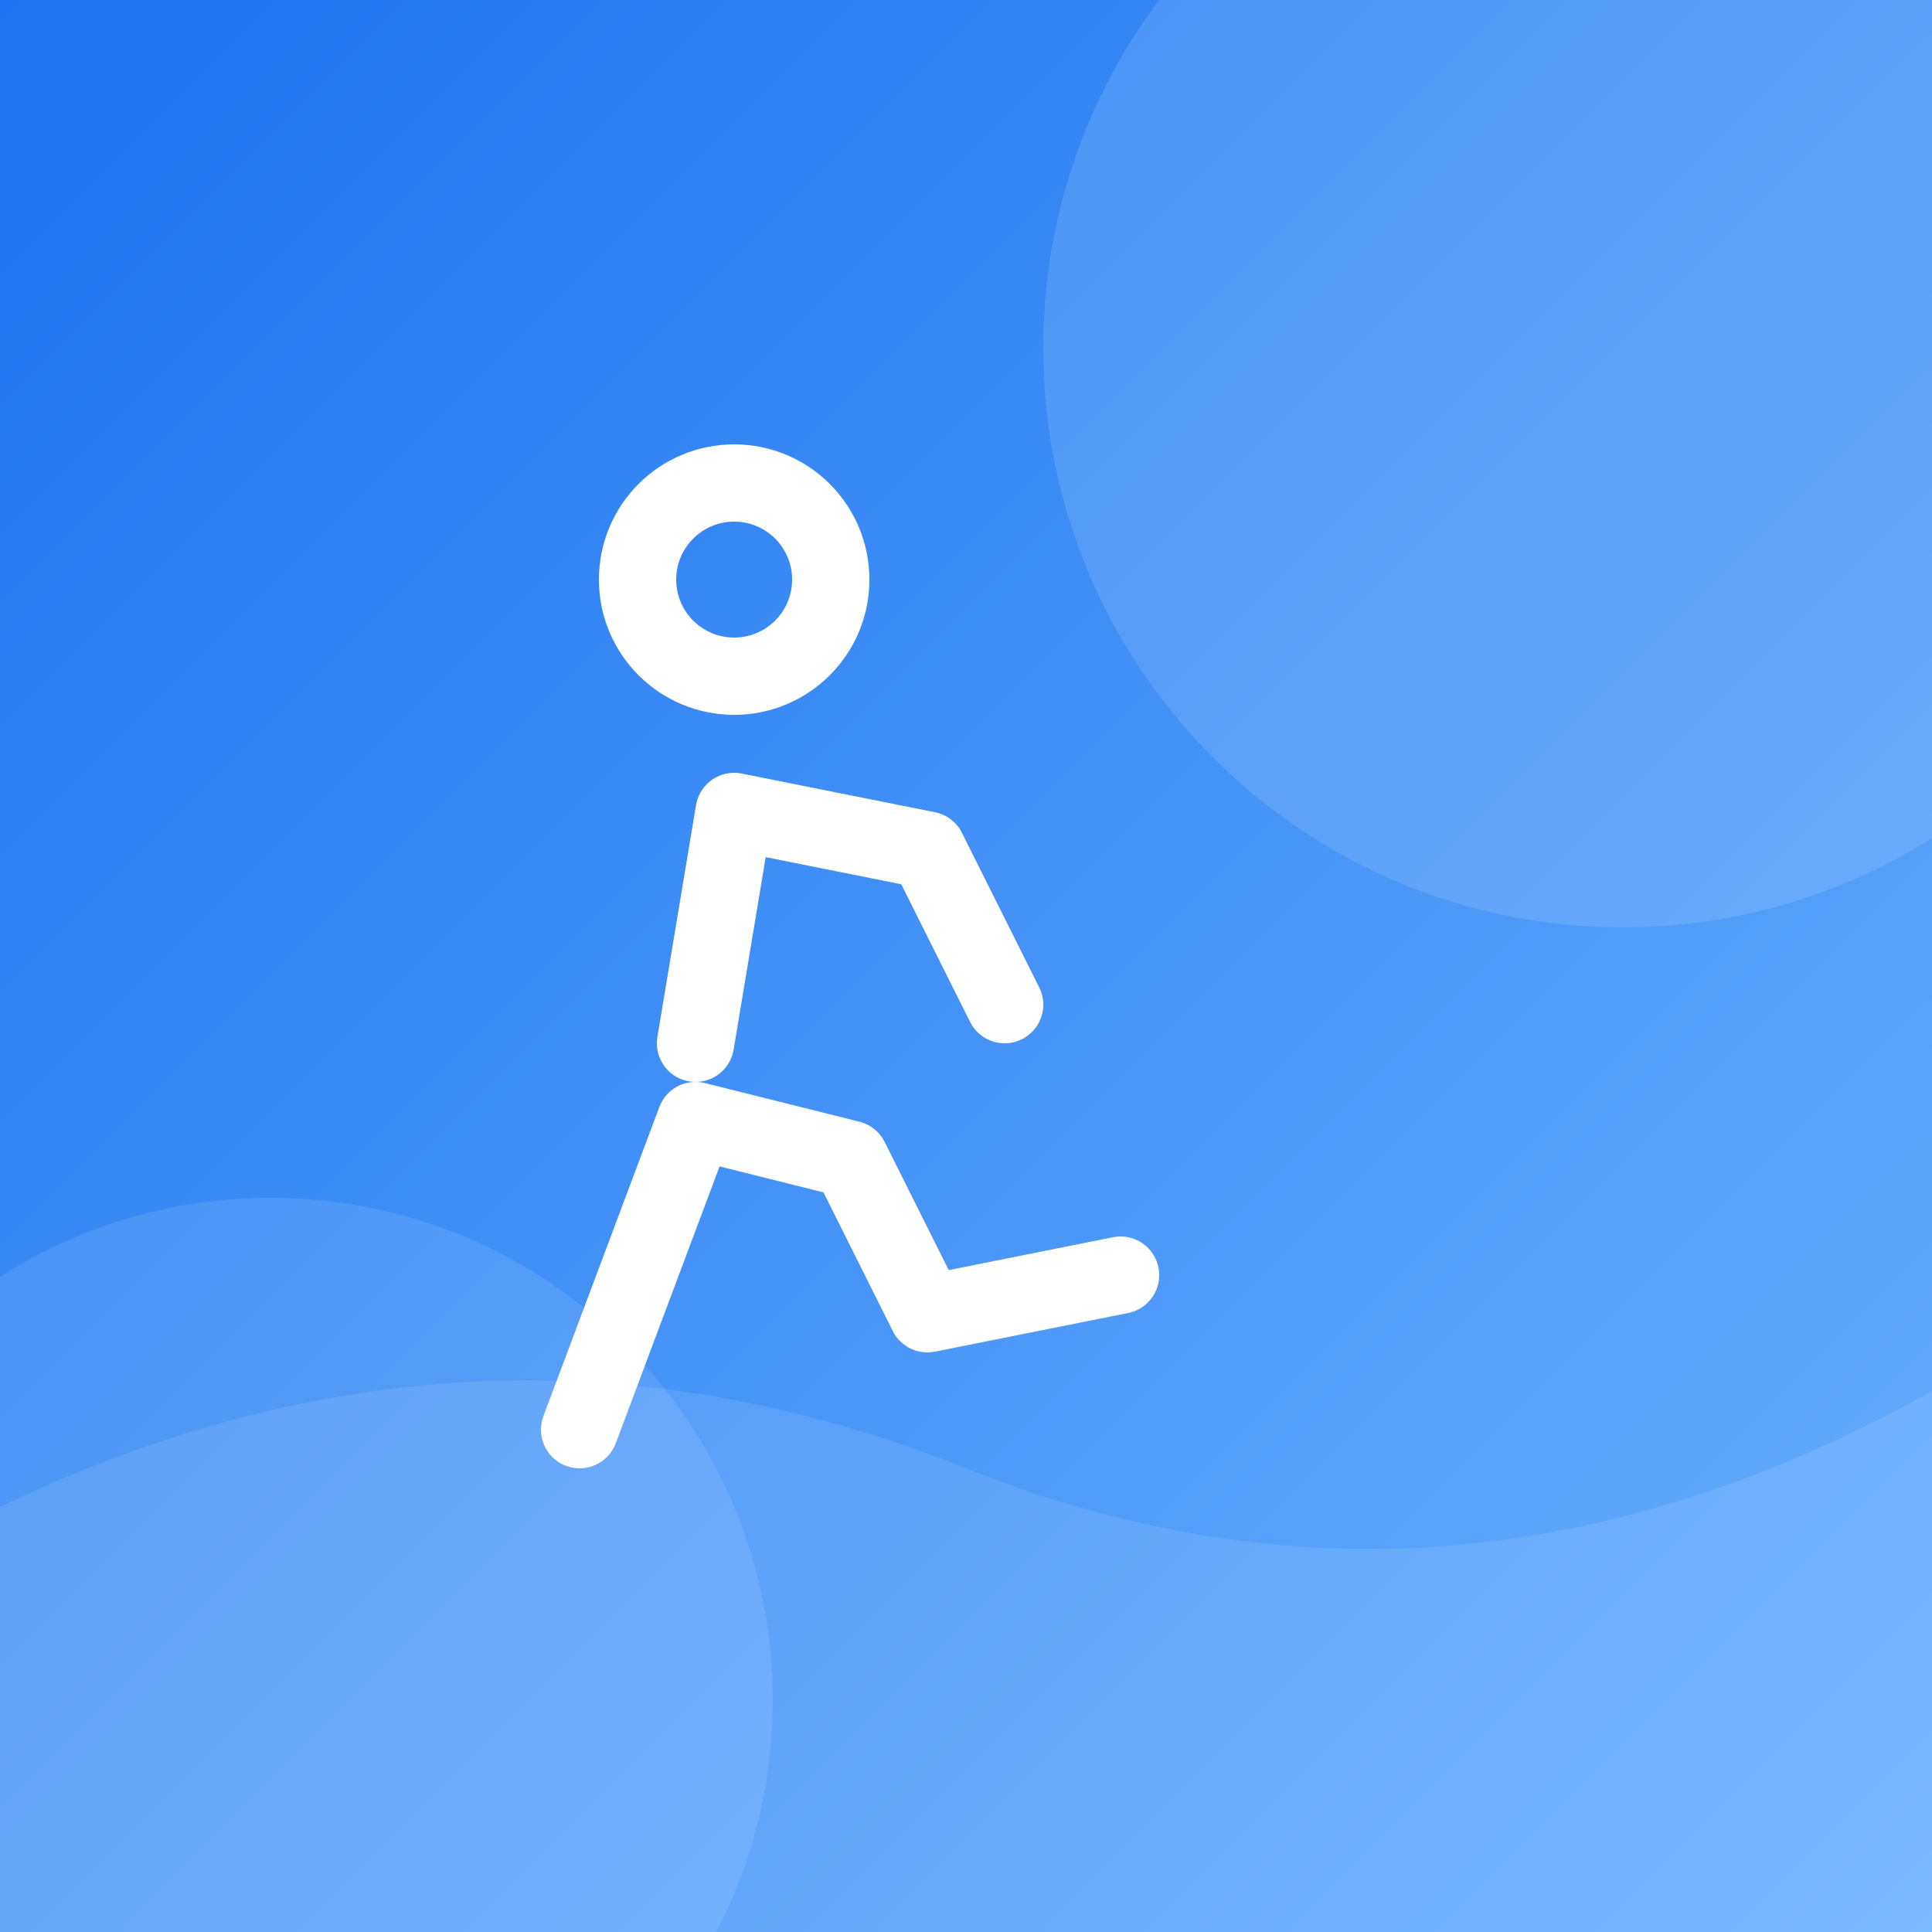
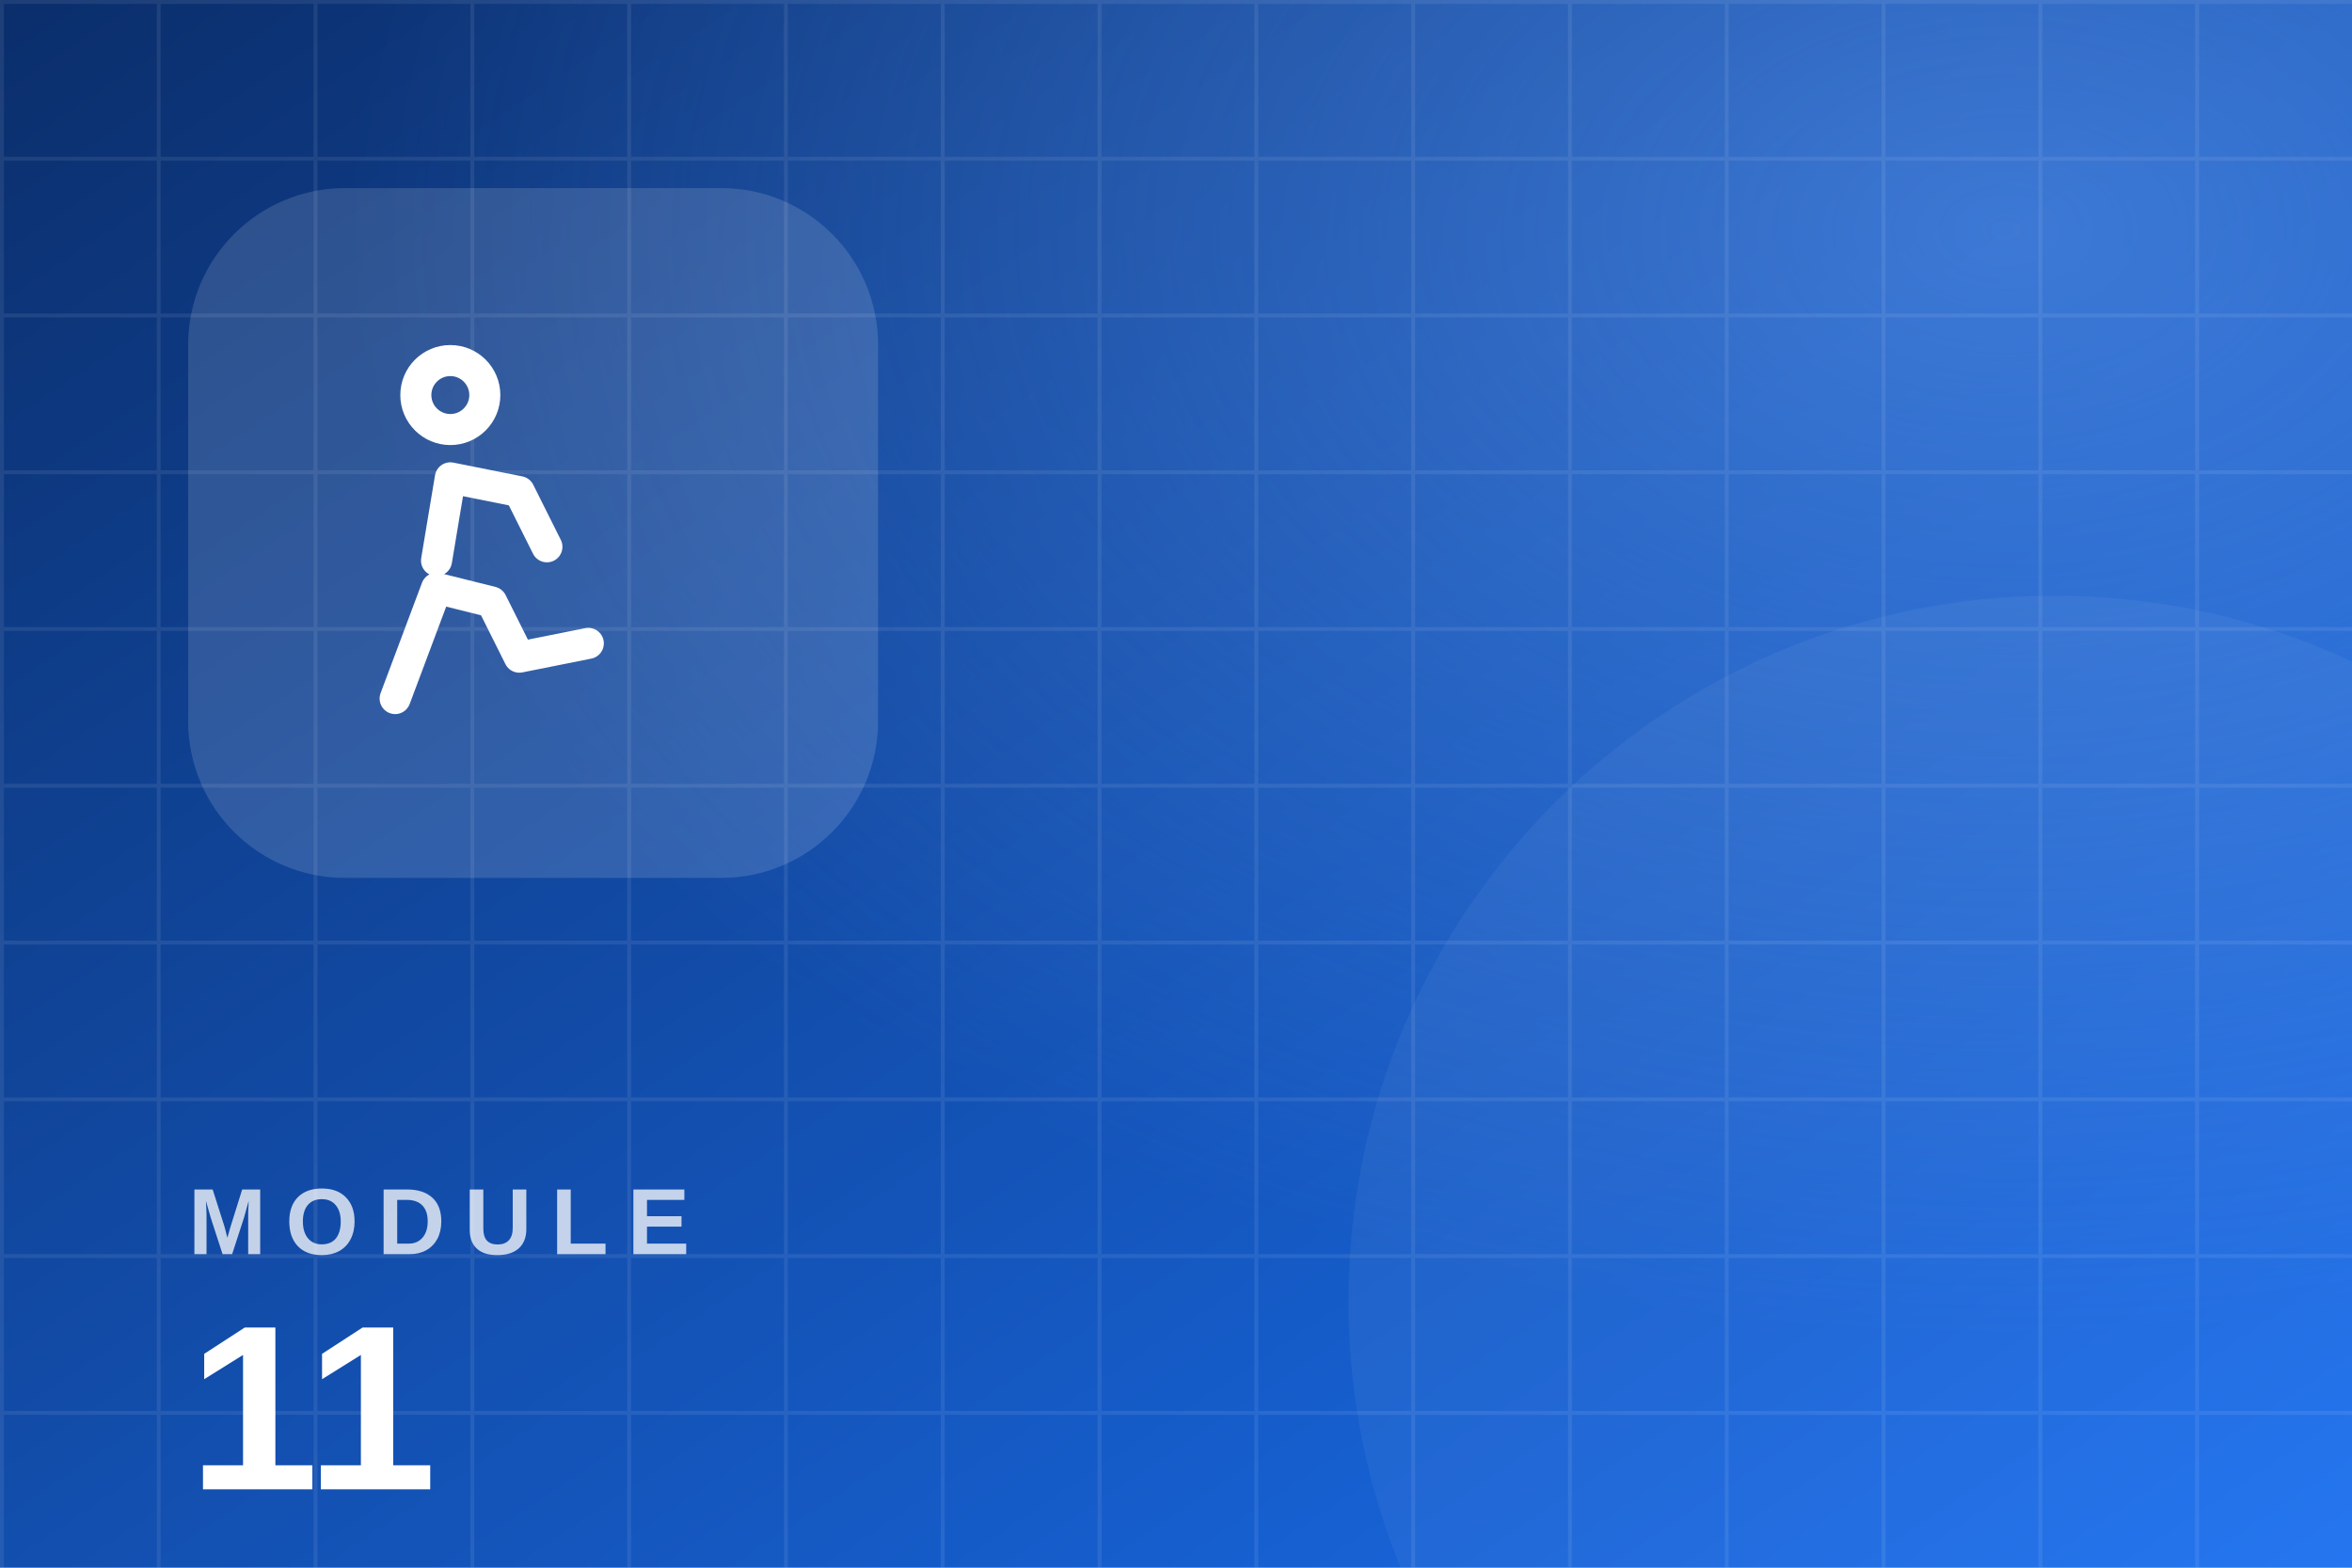
- <svg xmlns="http://www.w3.org/2000/svg" viewBox="0 0 100 100" preserveAspectRatio="xMidYMid slice">
+ <svg xmlns="http://www.w3.org/2000/svg" viewBox="0 0 300 200" preserveAspectRatio="xMidYMid slice">
  <defs>
    <linearGradient id="g" x1="0" y1="0" x2="1" y2="1">
-       <stop offset="0" stop-color="rgb(28,116,240)" />
-       <stop offset="1" stop-color="rgb(108,176,255)" />
+       <stop offset="0" stop-color="#0B2E6B" />
+       <stop offset="1" stop-color="#1A6FF0" />
    </linearGradient>
+     <pattern id="grid" width="20" height="20" patternUnits="userSpaceOnUse">
+       <path d="M20 0H0V20" fill="none" stroke="#fff" stroke-opacity=".08" stroke-width="1" />
+     </pattern>
+     <radialGradient id="glow" cx=".85" cy=".15" r=".7">
+       <stop offset="0" stop-color="#5F9BF5" stop-opacity=".55" />
+       <stop offset="1" stop-color="#5F9BF5" stop-opacity="0" />
+     </radialGradient>
  </defs>
-   <rect width="100" height="100" fill="url(#g)" />
-   <circle cx="84" cy="18" r="30" fill="#fff" opacity=".12" />
-   <circle cx="14" cy="88" r="26" fill="#fff" opacity=".10" />
-   <path d="M0 78 Q25 66 50 76 T100 72 V100 H0z" fill="#fff" opacity=".10" />
-   <g fill="none" stroke="#fff" stroke-width="4" stroke-linecap="round" stroke-linejoin="round">
+   <rect width="300" height="200" fill="url(#g)" />
+   <rect width="300" height="200" fill="url(#glow)" />
+   <rect width="300" height="200" fill="url(#grid)" />
+   <circle cx="262" cy="166" r="90" fill="#fff" fill-opacity=".05" />
+   <rect x="24" y="24" width="88" height="88" rx="20" fill="#fff" fill-opacity=".14" />
+   <g transform="translate(24 24) scale(.88)" fill="none" stroke="#fff" stroke-width="4.5" stroke-linecap="round" stroke-linejoin="round">
    <circle cx="38" cy="30" r="5" />
    <path d="M30 74l6-16 8 2 4 8 10-2M36 54l2-12 10 2 4 8" />
  </g>
+   <text x="24" y="160" font-family="Poppins, Arial, sans-serif" font-size="12" font-weight="700" letter-spacing="2.4" fill="#fff" fill-opacity=".75">MODULE</text>
+   <text x="24" y="190" font-family="Poppins, Arial, sans-serif" font-size="30" font-weight="800" fill="#fff">11</text>
</svg>
